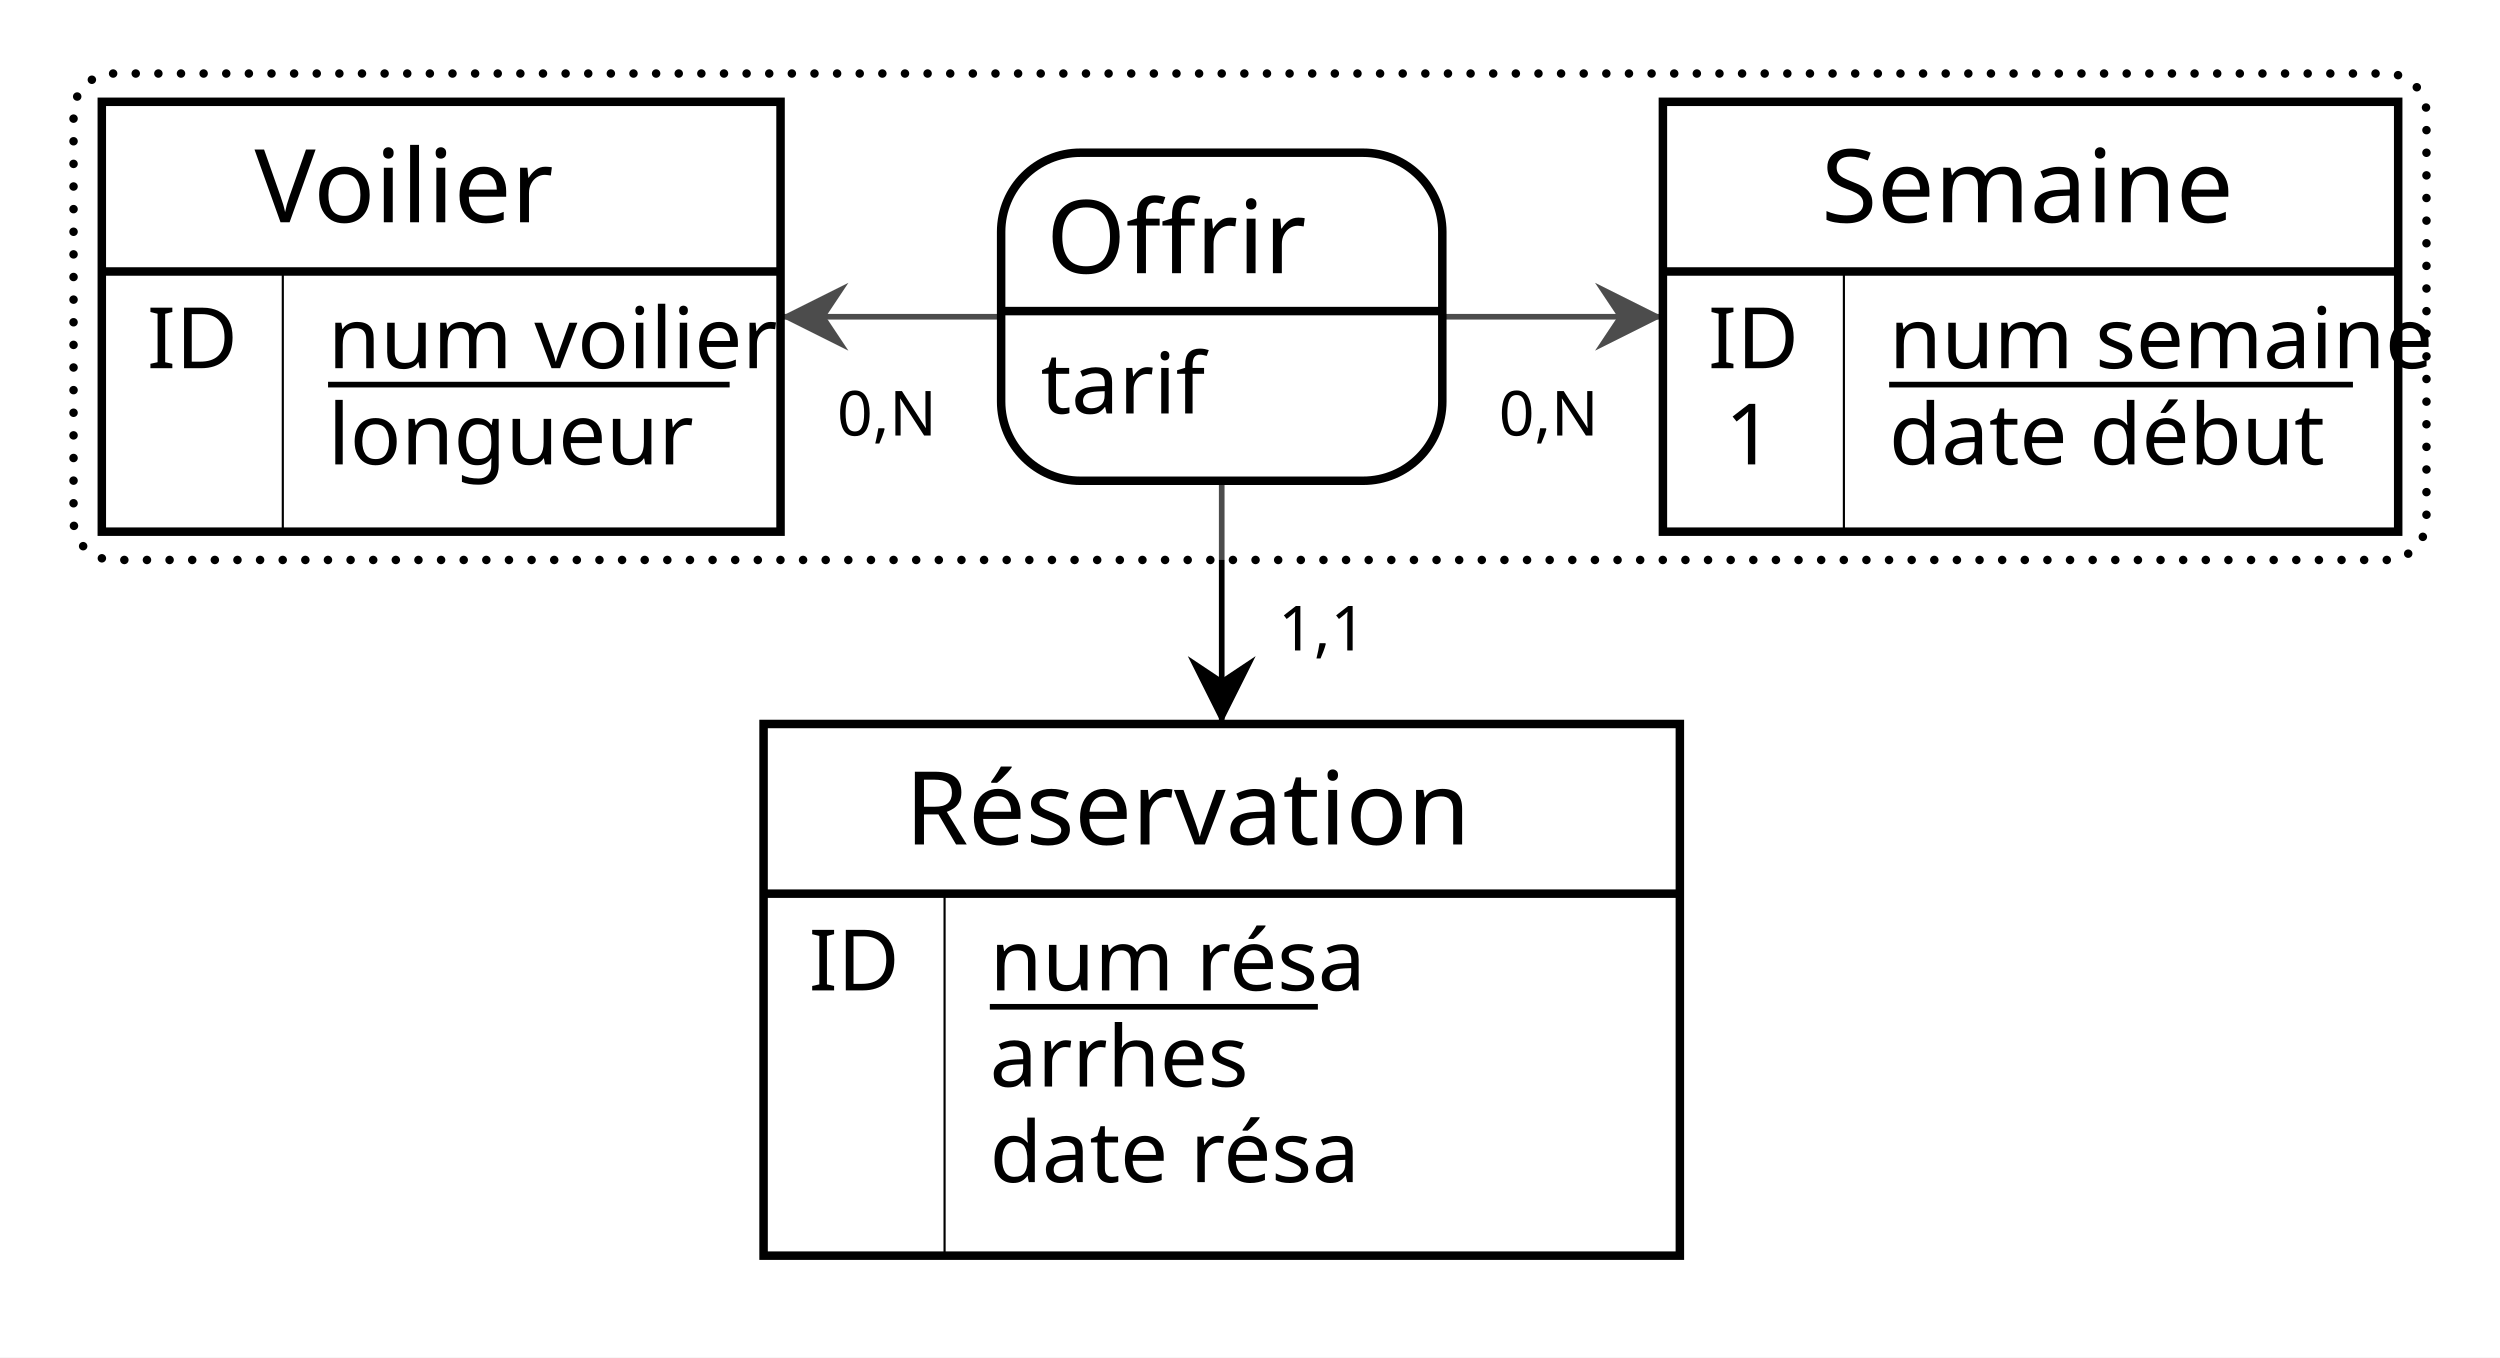
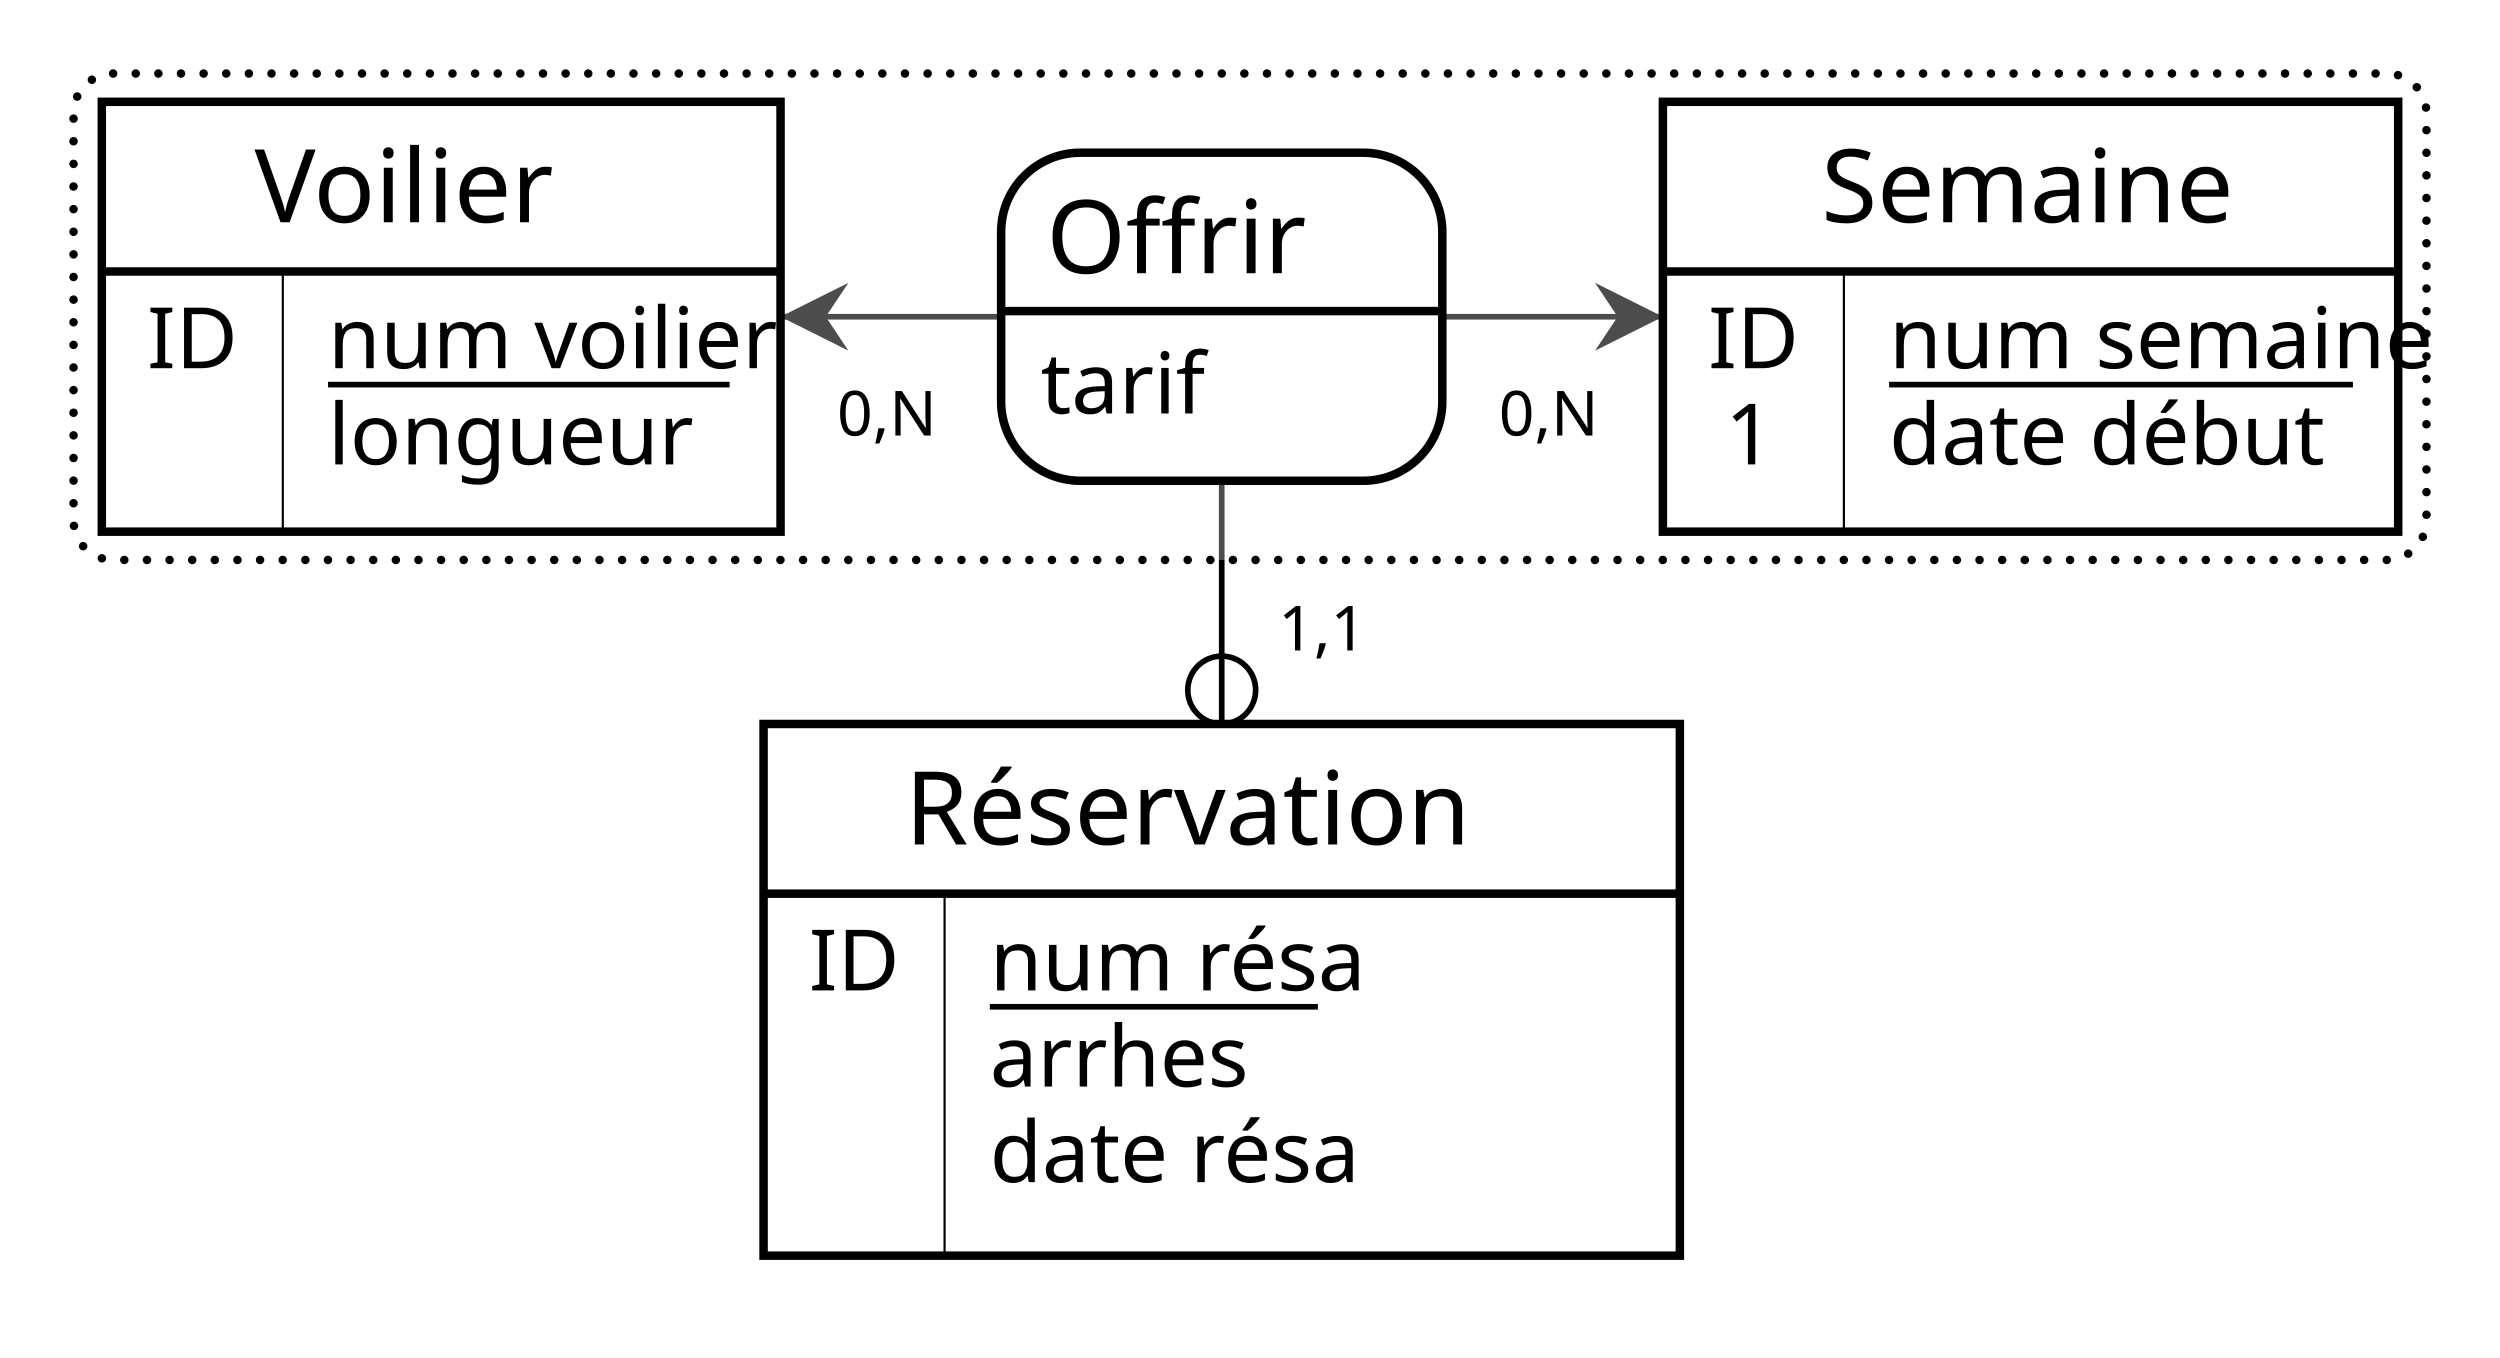
<svg xmlns="http://www.w3.org/2000/svg" width="442" height="240" viewBox="0 0 442 240">
  <rect x="0" y="0" width="442" height="240" fill="#FFFFFF" stroke="none" stroke-width="0" />
  <g>
    <line x1="78" y1="56" x2="216" y2="56" stroke="#000000" stroke-width="1" />
    <polygon points="138 56 150 50 146 56 150 62" fill="#000000" stroke-width="0" />
    <line x1="359" y1="56" x2="216" y2="56" stroke="#000000" stroke-width="1" />
    <polygon points="294 56 282 62 286 56 282 50" fill="#000000" stroke-width="0" />
+     <circle cx="216" cy="122" r="6" stroke="#000000" stroke-width="1" fill="#FFFFFF55" />
    <line x1="216" y1="175" x2="216" y2="56" stroke="#000000" stroke-width="1" />
-     <polygon points="216 128 210 116 216 120 222 116" fill="#000000" stroke-width="0" />
    <g>
      <path d="M20 13 L422 13 a7 7 0 0 1 7 7 L429 92 a7 7 0 0 1 -7 7 L20 99 a7 7 0 0 1 -7 -7 L13 20 a7 7 0 0 1 7 -7" fill="#FFFFFF" stroke="none" stroke-width="0" opacity="0.3" />
      <path d="M20 13 L422 13 a7 7 0 0 1 7 7 L429 92 a7 7 0 0 1 -7 7 L20 99 a7 7 0 0 1 -7 -7 L13 20 a7 7 0 0 1 7 -7" fill="none" stroke="#000000" stroke-width="1.5" stroke-dasharray="0,4" stroke-linecap="round" />
      <path d="M241 27 a14 14 90 0 1 14 14 V55 h-78 V41 a14 14 90 0 1 14 -14" fill="#FFFFFF" stroke="#FFFFFF" stroke-width="0" />
      <path d="M255 55 v16 a14 14 90 0 1 -14 14 H191 a14 14 90 0 1 -14 -14 V55 H78" fill="#FFFFFF" stroke="#FFFFFF" stroke-width="0" />
      <rect x="177" y="27" width="78" height="58" fill="none" rx="14" stroke="#000000" stroke-width="1.5" />
      <line x1="177" y1="55" x2="255" y2="55" stroke="#000000" stroke-width="1.5" />
      <text x="185" y="48.3" fill="#000000" font-family="Copperplate" font-size="18">Offrir</text>
      <text x="184" y="73.1" fill="#000000" font-family="Gill Sans" font-size="15">tarif</text>
    </g>
    <text x="148" y="77" fill="#000000" font-family="Futura" font-size="11">0,N</text>
    <text x="265" y="77" fill="#000000" font-family="Futura" font-size="11">0,N</text>
    <text x="226" y="115" fill="#000000" font-family="Futura" font-size="11">1,1</text>
  </g>
  <g>
    <g>
      <rect x="18" y="18" width="120" height="30" fill="#FFFFFF" stroke="none" stroke-width="0" opacity="1" />
      <rect x="50" y="48" width="88" height="46" fill="#FFFFFF" stroke="none" stroke-width="0" opacity="1" />
      <rect x="18" y="48" width="32" height="46" fill="#FFFFFF" stroke="none" stroke-width="0" opacity="1" />
      <line x1="50" y1="48" x2="50" y2="94" stroke="#000000" stroke-width="0.38" />
      <rect x="18" y="18" width="120" height="76" fill="none" stroke="#000000" stroke-width="1.5" opacity="1" />
      <line x1="18" y1="48" x2="138" y2="48" stroke="#000000" stroke-width="1.5" />
    </g>
    <text x="45" y="39.3" fill="#000000" font-family="Copperplate" font-size="18">Voilier</text>
    <text x="58" y="65.1" fill="#000000" font-family="Gill Sans" font-size="15">num voilier</text>
    <text x="26" y="65.1" fill="#000000" font-family="Gill Sans" font-size="15">ID</text>
    <line x1="58" y1="68" x2="129" y2="68" stroke="#000000" stroke-width="1" />
    <text x="58" y="82.1" fill="#000000" font-family="Gill Sans" font-size="15">longueur</text>
    <text x="33" y="82.1" fill="#000000" font-family="Gill Sans" font-size="15" />
  </g>
  <g>
    <g>
      <rect x="294" y="18" width="130" height="30" fill="#FFFFFF" stroke="none" stroke-width="0" opacity="1" />
      <rect x="326" y="48" width="98" height="46" fill="#FFFFFF" stroke="none" stroke-width="0" opacity="1" />
      <rect x="294" y="48" width="32" height="46" fill="#FFFFFF" stroke="none" stroke-width="0" opacity="1" />
      <line x1="326" y1="48" x2="326" y2="94" stroke="#000000" stroke-width="0.38" />
      <rect x="294" y="18" width="130" height="76" fill="none" stroke="#000000" stroke-width="1.5" opacity="1" />
      <line x1="294" y1="48" x2="424" y2="48" stroke="#000000" stroke-width="1.5" />
    </g>
    <text x="322" y="39.3" fill="#000000" font-family="Copperplate" font-size="18">Semaine</text>
    <text x="334" y="65.1" fill="#000000" font-family="Gill Sans" font-size="15">num semaine</text>
    <text x="302" y="65.1" fill="#000000" font-family="Gill Sans" font-size="15">ID</text>
    <line x1="334" y1="68" x2="416" y2="68" stroke="#000000" stroke-width="1" />
    <text x="334" y="82.1" fill="#000000" font-family="Gill Sans" font-size="15">date début</text>
    <text x="305" y="82.1" fill="#000000" font-family="Gill Sans" font-size="15">1</text>
  </g>
  <g>
    <g>
      <rect x="135" y="128" width="162" height="30" fill="#FFFFFF" stroke="none" stroke-width="0" opacity="1" />
      <rect x="167" y="158" width="130" height="64" fill="#FFFFFF" stroke="none" stroke-width="0" opacity="1" />
      <rect x="135" y="158" width="32" height="64" fill="#FFFFFF" stroke="none" stroke-width="0" opacity="1" />
      <line x1="167" y1="158" x2="167" y2="222" stroke="#000000" stroke-width="0.38" />
      <rect x="135" y="128" width="162" height="94" fill="none" stroke="#000000" stroke-width="1.5" opacity="1" />
      <line x1="135" y1="158" x2="297" y2="158" stroke="#000000" stroke-width="1.5" />
    </g>
    <text x="160" y="149.3" fill="#000000" font-family="Copperplate" font-size="18">Réservation</text>
    <text x="175" y="175.1" fill="#000000" font-family="Gill Sans" font-size="15">num résa</text>
    <text x="143" y="175.1" fill="#000000" font-family="Gill Sans" font-size="15">ID</text>
    <line x1="175" y1="178" x2="233" y2="178" stroke="#000000" stroke-width="1" />
    <text x="175" y="192.1" fill="#000000" font-family="Gill Sans" font-size="15">arrhes</text>
    <text x="150" y="192.1" fill="#000000" font-family="Gill Sans" font-size="15" />
    <text x="175" y="209" fill="#000000" font-family="Gill Sans" font-size="15">date résa</text>
    <text x="150" y="209" fill="#000000" font-family="Gill Sans" font-size="15" />
  </g>
</svg>
